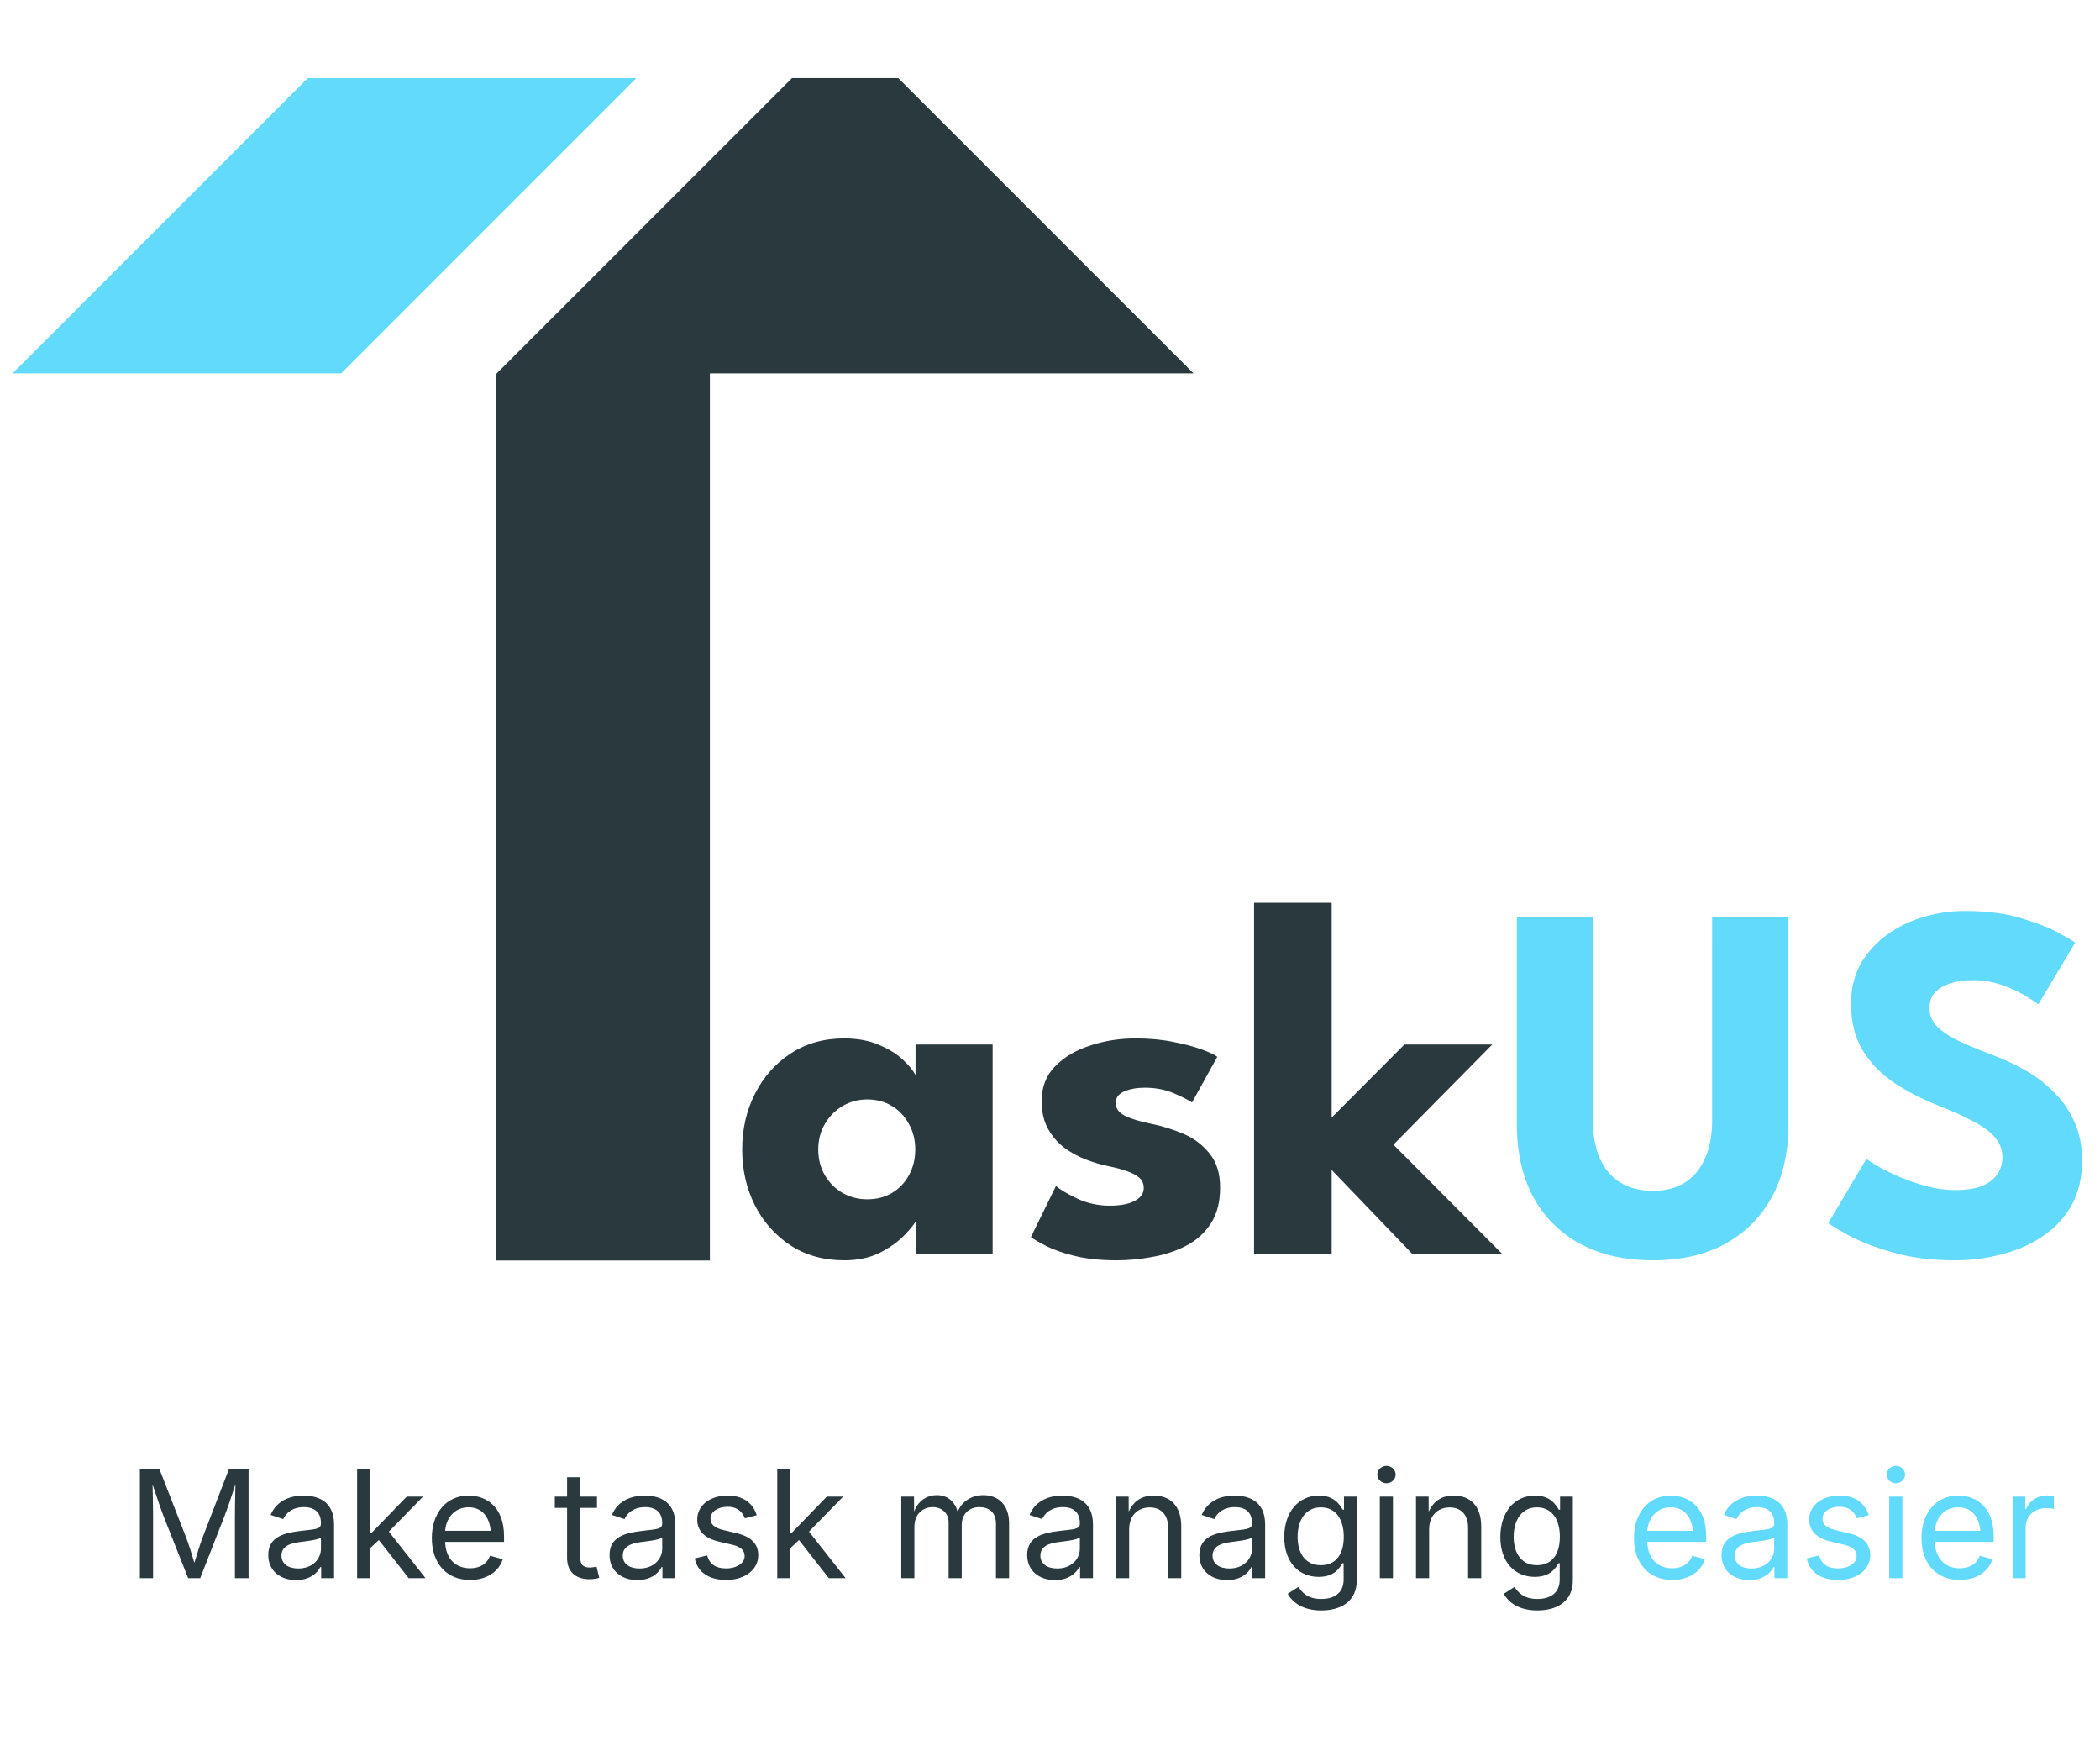
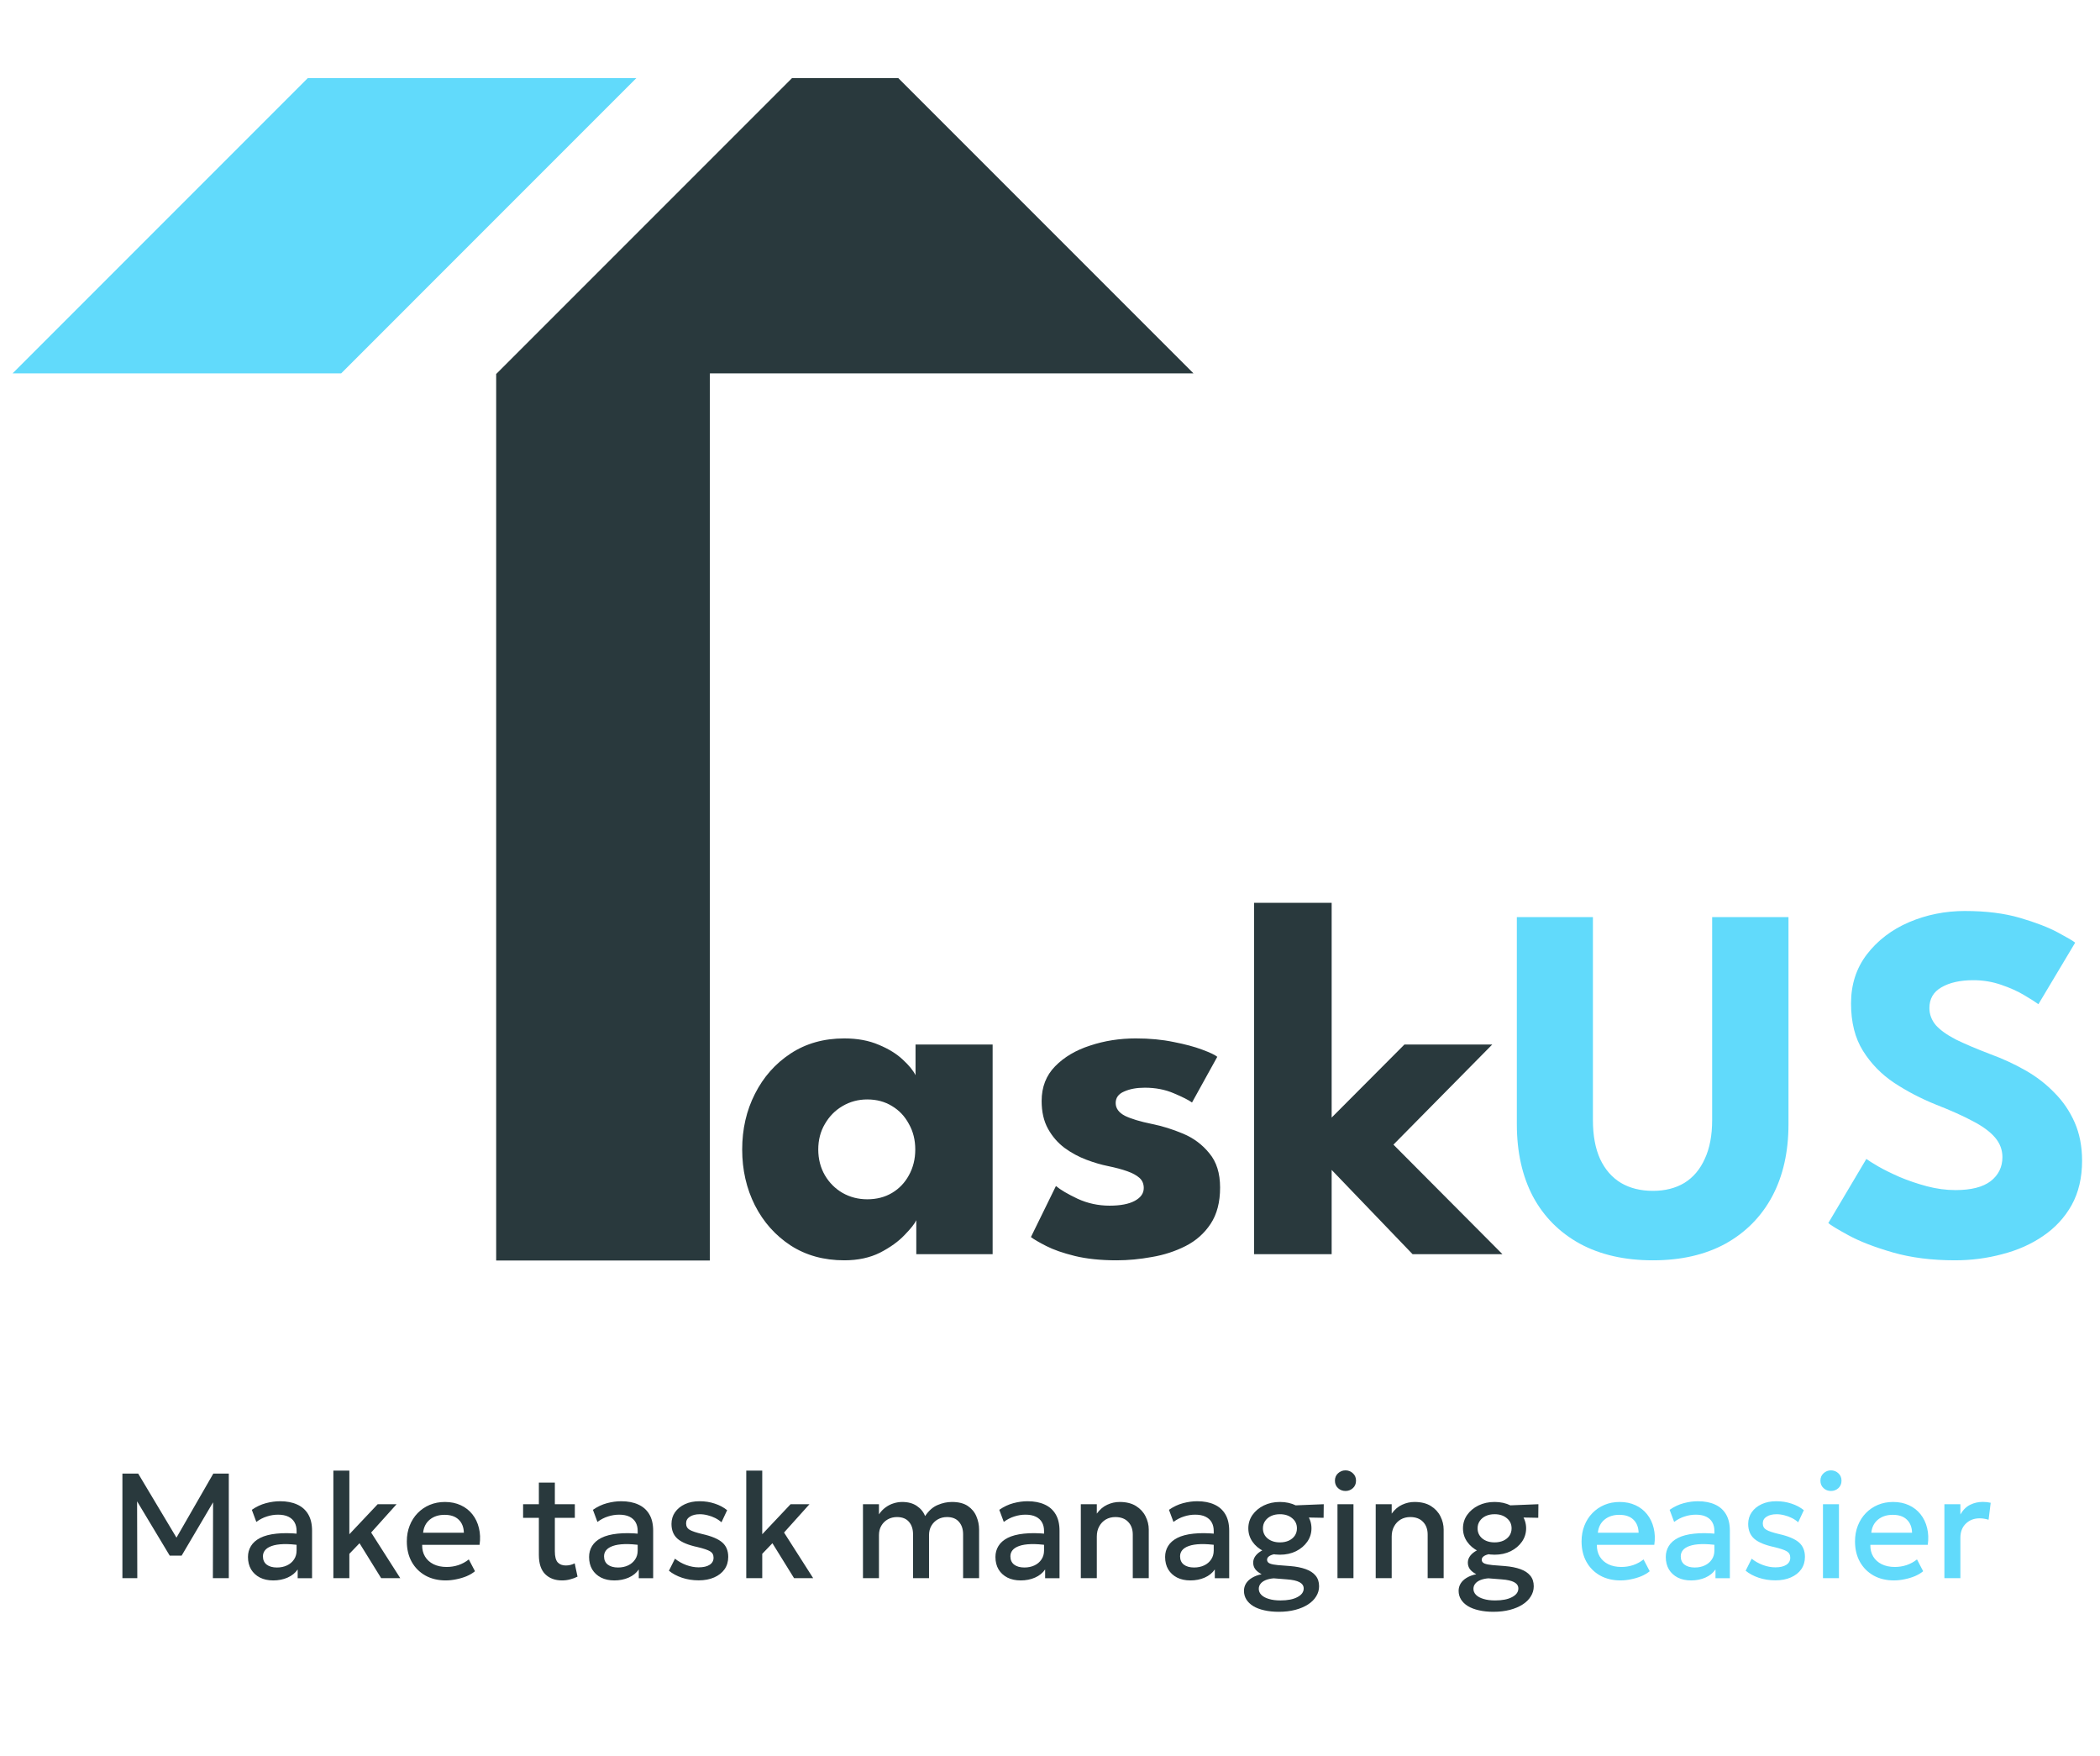
<svg xmlns="http://www.w3.org/2000/svg" width="1400" height="1170" viewBox="0 0 449.792 360" version="1.1" id="svg1" xml:space="preserve">
  <defs id="defs1" />
  <g id="layer1">
    <g id="g1" transform="matrix(0.2645833,0,0,0.2645833,-2.469202,2.950766)">
      <path d="M 530.748,141.752 411,261.503 V 620.252 979 H 497.5 584 V 620 261 H 779.748 975.497 L 856,141.5 736.503,22 H 693.5 650.497 L 530.748,141.752" stroke="none" fill="#555555" fill-rule="evenodd" id="path1" style="fill:#29393d;fill-opacity:1" />
      <path d="M 139,141.5 19.503,261 h 133 133 L 405,141.5 524.497,22 h -133 -133 L 139,141.5" stroke="none" fill="#61dafb" fill-rule="evenodd" id="path2" />
    </g>
    <path style="font-weight:bold;font-size:109.361px;font-family:'League Spartan';-inkscape-font-specification:'League Spartan Bold';fill:#29393d;stroke-width:0.265" d="m 196.257,260.62 v -7.272 q -0.492,1.094 -2.515,3.171 -1.968,2.078 -5.249,3.773 -3.281,1.64 -7.655,1.64 -6.562,0 -11.483,-3.171 -4.921,-3.226 -7.655,-8.585 -2.734,-5.413 -2.734,-11.975 0,-6.562 2.734,-11.92 2.734,-5.413 7.655,-8.64 4.921,-3.226 11.483,-3.226 4.21,0 7.382,1.367 3.171,1.312 5.14,3.171 1.968,1.804 2.734,3.336 v -6.562 h 16.514 v 44.893 z m -20.997,-22.419 q 0,3.062 1.422,5.523 1.422,2.406 3.773,3.773 2.406,1.367 5.304,1.367 3.007,0 5.304,-1.367 2.297,-1.367 3.609,-3.773 1.367,-2.461 1.367,-5.523 0,-3.062 -1.367,-5.468 -1.312,-2.461 -3.609,-3.828 -2.297,-1.422 -5.304,-1.422 -2.898,0 -5.304,1.422 -2.351,1.367 -3.773,3.828 -1.422,2.406 -1.422,5.468 z m 68.023,-23.786 q 4.429,0 8.093,0.766 3.664,0.711 6.124,1.64 2.515,0.93 3.226,1.531 l -5.413,9.788 q -1.039,-0.766 -3.882,-1.968 -2.789,-1.203 -6.234,-1.203 -2.625,0 -4.429,0.82 -1.804,0.766 -1.804,2.461 0,1.695 1.968,2.734 2.023,0.984 5.796,1.75 3.281,0.656 6.671,2.078 3.39,1.422 5.632,4.21 2.297,2.734 2.297,7.327 0,4.703 -2.023,7.765 -2.023,3.062 -5.359,4.757 -3.336,1.695 -7.218,2.351 -3.882,0.711 -7.546,0.711 -5.14,0 -8.968,-0.93 -3.773,-0.93 -6.124,-2.133 -2.351,-1.203 -3.281,-1.914 l 5.359,-10.936 q 1.422,1.203 4.648,2.734 3.226,1.476 6.835,1.476 3.5,0 5.413,-1.039 1.914,-1.039 1.914,-2.734 0,-1.367 -0.93,-2.187 -0.93,-0.82 -2.625,-1.422 -1.695,-0.601 -4.101,-1.094 -2.187,-0.437 -4.648,-1.367 -2.461,-0.93 -4.648,-2.515 -2.187,-1.64 -3.554,-4.101 -1.367,-2.461 -1.367,-5.96 0,-4.484 2.898,-7.437 2.898,-2.953 7.491,-4.429 4.593,-1.531 9.788,-1.531 z m 57.524,1.312 h 18.81 l -21.161,21.435 23.349,23.458 h -19.248 l -17.334,-18.045 v 18.045 h -16.623 v -75.24 h 16.623 v 45.986 z" id="text5" aria-label="ask" />
    <path style="font-weight:bold;font-size:109.361px;font-family:'League Spartan';-inkscape-font-specification:'League Spartan Bold';fill:#61dafb;stroke-width:0.265" d="m 366.72,188.442 h 16.349 v 44.346 q 0,8.913 -3.5,15.475 -3.5,6.507 -10.007,10.116 -6.507,3.554 -15.529,3.554 -9.077,0 -15.639,-3.554 -6.562,-3.609 -10.061,-10.116 -3.445,-6.562 -3.445,-15.475 v -44.346 h 16.295 v 43.471 q 0,4.921 1.531,8.311 1.586,3.39 4.484,5.14 2.898,1.695 6.835,1.695 3.882,0 6.726,-1.695 2.843,-1.75 4.374,-5.14 1.586,-3.39 1.586,-8.311 z m 54.188,-1.312 q 6.726,0 11.756,1.476 5.031,1.476 8.093,3.117 3.062,1.64 3.718,2.187 l -7.874,13.178 q -0.875,-0.656 -3.007,-1.914 -2.078,-1.258 -4.976,-2.242 -2.843,-0.984 -5.96,-0.984 -4.21,0 -6.835,1.531 -2.57,1.476 -2.57,4.429 0,2.023 1.367,3.664 1.422,1.586 4.265,3.062 2.898,1.422 7.327,3.117 4.046,1.476 7.601,3.5 3.554,2.023 6.234,4.812 2.734,2.734 4.32,6.343 1.586,3.609 1.586,8.202 0,5.468 -2.242,9.514 -2.242,3.992 -6.124,6.616 -3.828,2.625 -8.749,3.882 -4.867,1.312 -10.116,1.312 -7.437,0 -13.342,-1.695 -5.851,-1.695 -9.46,-3.664 -3.609,-1.968 -4.32,-2.625 l 8.147,-13.725 q 0.656,0.492 2.515,1.586 1.914,1.094 4.648,2.297 2.734,1.148 5.796,1.968 3.117,0.82 6.124,0.82 5.031,0 7.546,-1.914 2.515,-1.968 2.515,-5.14 0,-2.351 -1.586,-4.21 -1.586,-1.859 -4.757,-3.5 -3.171,-1.695 -7.929,-3.554 -4.757,-1.914 -8.913,-4.648 -4.101,-2.734 -6.671,-6.835 -2.57,-4.101 -2.57,-10.171 0,-6.07 3.39,-10.499 3.445,-4.484 9.022,-6.89 5.632,-2.406 12.03,-2.406 z" id="text2" aria-label="US" />
  </g>
-   <text x="224.89" y="330" text-anchor="middle" style="font-family:'Geologica', system-ui, -apple-system, sans-serif; font-size:32px; font-weight:400; fill:#29393d;">
-     Make task managing <tspan style="fill:#61dafb;">easier</tspan>
-   </text>
+   <g id="text1" style="font-size:31.561px;font-family:Geologica, system-ui, '-apple-system', sans-serif;text-anchor:middle;fill:#29393d;stroke-width:0.986" transform="scale(0.9862895,1.013901)" aria-label="Make task managing easier ">
+     <path d="M 26.583,325.476 V 303.383 H 30.008 l 9.011,14.66 -1.373,0.016 8.679,-14.676 h 3.361 v 22.093 h -3.456 l 0.047,-17.39 0.679,0.237 -7.512,12.388 h -2.588 l -7.654,-12.388 0.568,-0.237 0.047,17.39 z m 32.729,0.473 q -1.625,0 -2.856,-0.6 -1.231,-0.615 -1.925,-1.72 -0.679,-1.12 -0.679,-2.635 0,-1.278 0.647,-2.304 0.647,-1.042 2.004,-1.72 1.373,-0.679 3.519,-0.899 2.146,-0.237 5.16,0.063 l 0.063,2.399 q -2.146,-0.3 -3.693,-0.252 -1.547,0.047 -2.541,0.395 -0.978,0.331 -1.452,0.899 -0.458,0.552 -0.458,1.278 0,1.136 0.805,1.752 0.821,0.615 2.241,0.615 1.215,0 2.178,-0.442 0.963,-0.442 1.515,-1.247 0.568,-0.805 0.568,-1.894 v -4.15 q 0,-1.042 -0.442,-1.799 -0.442,-0.773 -1.341,-1.199 -0.899,-0.426 -2.241,-0.426 -1.231,0 -2.43,0.379 -1.199,0.363 -2.288,1.152 l -0.978,-2.556 q 1.468,-0.994 3.061,-1.404 1.594,-0.41 3.061,-0.41 2.178,0 3.724,0.694 1.562,0.679 2.399,2.067 0.836,1.373 0.836,3.472 v 10.021 h -3.125 v -1.846 q -0.789,1.12 -2.194,1.72 -1.404,0.6 -3.14,0.6 z m 13.082,-0.473 v -22.724 h 3.472 v 13.445 l 6.154,-6.344 h 4.103 l -5.523,5.981 6.328,9.642 H 82.778 l -4.703,-7.385 -2.209,2.241 v 5.144 z m 24.428,0.473 q -2.525,0 -4.434,-1.026 -1.909,-1.042 -2.983,-2.904 -1.057,-1.862 -1.057,-4.324 0,-1.799 0.615,-3.314 0.615,-1.531 1.736,-2.651 1.12,-1.12 2.62,-1.736 1.515,-0.615 3.298,-0.615 1.941,0 3.456,0.694 1.515,0.679 2.509,1.909 1.01,1.231 1.42,2.888 0.426,1.641 0.142,3.566 H 91.679 q -0.032,1.404 0.615,2.462 0.647,1.042 1.846,1.625 1.215,0.584 2.856,0.584 1.326,0 2.556,-0.395 1.247,-0.41 2.257,-1.199 l 1.341,2.493 q -0.757,0.615 -1.831,1.057 -1.073,0.426 -2.241,0.647 -1.168,0.237 -2.257,0.237 z m -4.939,-10.068 h 8.853 q -0.047,-1.767 -1.136,-2.777 -1.073,-1.01 -3.061,-1.01 -1.925,0 -3.203,1.01 -1.262,1.01 -1.452,2.777 z m 30.173,10.068 q -2.288,0 -3.661,-1.326 -1.373,-1.326 -1.373,-4.056 v -15.276 h 3.472 v 4.561 h 4.34 v 2.872 h -4.34 v 7.086 q 0,1.641 0.615,2.32 0.631,0.663 1.767,0.663 0.552,0 1.042,-0.126 0.489,-0.126 0.884,-0.331 l 0.615,2.809 q -0.679,0.347 -1.562,0.568 -0.868,0.237 -1.799,0.237 z m -8.458,-13.224 v -2.872 h 3.882 v 2.872 z m 19.789,13.224 q -1.625,0 -2.856,-0.6 -1.231,-0.615 -1.925,-1.72 -0.679,-1.12 -0.679,-2.635 0,-1.278 0.647,-2.304 0.647,-1.042 2.004,-1.72 1.373,-0.679 3.519,-0.899 2.146,-0.237 5.16,0.063 l 0.063,2.399 q -2.146,-0.3 -3.693,-0.252 -1.547,0.047 -2.541,0.395 -0.978,0.331 -1.452,0.899 -0.458,0.552 -0.458,1.278 0,1.136 0.805,1.752 0.821,0.615 2.241,0.615 1.215,0 2.178,-0.442 0.963,-0.442 1.515,-1.247 0.568,-0.805 0.568,-1.894 v -4.15 q 0,-1.042 -0.442,-1.799 -0.442,-0.773 -1.341,-1.199 -0.899,-0.426 -2.241,-0.426 -1.231,0 -2.43,0.379 -1.199,0.363 -2.288,1.152 l -0.978,-2.556 q 1.468,-0.994 3.061,-1.404 1.594,-0.41 3.061,-0.41 2.178,0 3.724,0.694 1.562,0.679 2.399,2.067 0.836,1.373 0.836,3.472 v 10.021 h -3.125 v -1.846 q -0.789,1.12 -2.194,1.72 -1.404,0.6 -3.14,0.6 z m 18.353,-0.016 q -1.941,0 -3.63,-0.552 -1.689,-0.552 -2.841,-1.483 l 1.31,-2.541 q 1.089,0.852 2.446,1.341 1.373,0.489 2.698,0.489 1.531,0 2.383,-0.537 0.852,-0.537 0.852,-1.499 0,-0.915 -0.742,-1.341 -0.726,-0.442 -2.777,-0.915 -2.951,-0.615 -4.292,-1.736 -1.326,-1.136 -1.326,-3.14 0,-1.404 0.773,-2.478 0.789,-1.089 2.162,-1.704 1.373,-0.615 3.172,-0.615 1.752,0 3.298,0.505 1.547,0.489 2.683,1.389 l -1.231,2.556 q -0.584,-0.521 -1.357,-0.899 -0.773,-0.379 -1.641,-0.584 -0.852,-0.221 -1.704,-0.221 -1.326,0 -2.162,0.521 -0.821,0.505 -0.821,1.404 0,0.931 0.789,1.373 0.789,0.442 2.714,0.884 3.03,0.663 4.34,1.767 1.31,1.105 1.31,3.061 0,1.499 -0.805,2.62 -0.805,1.105 -2.257,1.72 -1.436,0.615 -3.345,0.615 z m 10.321,-0.458 v -22.724 h 3.472 v 13.445 l 6.154,-6.344 h 4.103 l -5.523,5.981 6.328,9.642 h -4.15 l -4.703,-7.385 -2.209,2.241 v 5.144 z m 25.344,0 v -15.623 h 3.472 v 2.146 q 0.631,-0.915 1.452,-1.483 0.821,-0.584 1.736,-0.852 0.915,-0.284 1.862,-0.284 1.909,0 3.172,0.836 1.278,0.836 1.799,2.146 1.168,-1.704 2.714,-2.336 1.546,-0.647 3.109,-0.647 2.162,0 3.456,0.852 1.294,0.852 1.862,2.194 0.584,1.341 0.584,2.762 v 10.289 h -3.472 v -9.279 q 0,-1.625 -0.899,-2.62 -0.884,-1.01 -2.588,-1.01 -1.12,0 -2.004,0.489 -0.884,0.489 -1.404,1.357 -0.505,0.852 -0.505,1.973 v 9.09 h -3.472 v -9.279 q 0,-1.625 -0.884,-2.62 -0.884,-1.01 -2.604,-1.01 -1.105,0 -2.004,0.489 -0.884,0.489 -1.404,1.357 -0.505,0.852 -0.505,1.973 v 9.09 z m 34.228,0.473 q -1.625,0 -2.856,-0.6 -1.231,-0.615 -1.925,-1.72 -0.679,-1.12 -0.679,-2.635 0,-1.278 0.647,-2.304 0.647,-1.042 2.004,-1.72 1.373,-0.679 3.519,-0.899 2.146,-0.237 5.16,0.063 l 0.063,2.399 q -2.146,-0.3 -3.693,-0.252 -1.547,0.047 -2.541,0.395 -0.978,0.331 -1.452,0.899 -0.458,0.552 -0.458,1.278 0,1.136 0.805,1.752 0.821,0.615 2.241,0.615 1.215,0 2.178,-0.442 0.963,-0.442 1.515,-1.247 0.568,-0.805 0.568,-1.894 v -4.15 q 0,-1.042 -0.442,-1.799 -0.442,-0.773 -1.341,-1.199 -0.899,-0.426 -2.241,-0.426 -1.231,0 -2.43,0.379 -1.199,0.363 -2.288,1.152 l -0.978,-2.556 q 1.468,-0.994 3.061,-1.404 1.594,-0.41 3.061,-0.41 2.178,0 3.724,0.694 1.562,0.679 2.399,2.067 0.836,1.373 0.836,3.472 v 10.021 h -3.125 v -1.846 q -0.789,1.12 -2.194,1.72 -1.404,0.6 -3.14,0.6 z m 13.082,-0.473 v -15.623 h 3.472 v 1.988 q 0.978,-1.31 2.272,-1.878 1.294,-0.584 2.683,-0.584 2.146,0 3.551,0.852 1.404,0.852 2.083,2.194 0.694,1.341 0.694,2.762 v 10.289 h -3.472 v -9.216 q 0,-1.673 -1.01,-2.683 -0.994,-1.01 -2.777,-1.01 -1.168,0 -2.083,0.521 -0.899,0.521 -1.42,1.452 -0.521,0.915 -0.521,2.146 v 8.79 z m 23.766,0.473 q -1.625,0 -2.856,-0.6 -1.231,-0.615 -1.925,-1.72 -0.679,-1.12 -0.679,-2.635 0,-1.278 0.647,-2.304 0.647,-1.042 2.004,-1.72 1.373,-0.679 3.519,-0.899 2.146,-0.237 5.16,0.063 l 0.063,2.399 q -2.146,-0.3 -3.693,-0.252 -1.547,0.047 -2.541,0.395 -0.978,0.331 -1.452,0.899 -0.458,0.552 -0.458,1.278 0,1.136 0.805,1.752 0.821,0.615 2.241,0.615 1.215,0 2.178,-0.442 0.963,-0.442 1.515,-1.247 0.568,-0.805 0.568,-1.894 v -4.15 q 0,-1.042 -0.442,-1.799 -0.442,-0.773 -1.341,-1.199 -0.899,-0.426 -2.241,-0.426 -1.231,0 -2.43,0.379 -1.199,0.363 -2.288,1.152 l -0.978,-2.556 q 1.468,-0.994 3.061,-1.404 1.594,-0.41 3.061,-0.41 2.178,0 3.724,0.694 1.562,0.679 2.399,2.067 0.836,1.373 0.836,3.472 v 10.021 h -3.125 v -1.846 q -0.789,1.12 -2.194,1.72 -1.404,0.6 -3.14,0.6 z m 19.237,6.628 q -1.752,0 -3.156,-0.316 -1.404,-0.3 -2.399,-0.884 -0.978,-0.584 -1.499,-1.404 -0.521,-0.821 -0.521,-1.831 0,-0.805 0.426,-1.515 0.442,-0.71 1.294,-1.215 0.868,-0.521 2.115,-0.773 -0.931,-0.473 -1.389,-1.073 -0.442,-0.6 -0.442,-1.373 0,-0.663 0.379,-1.247 0.395,-0.6 1.105,-1.057 0.726,-0.473 1.704,-0.773 0.978,-0.3 2.162,-0.347 l 0.757,1.515 q -0.978,-0.016 -1.673,0.158 -0.679,0.158 -1.057,0.458 -0.363,0.284 -0.363,0.694 0,0.537 0.615,0.789 0.615,0.237 1.736,0.331 l 2.683,0.205 q 1.973,0.158 3.361,0.647 1.404,0.489 2.146,1.373 0.757,0.884 0.757,2.241 0,1.152 -0.631,2.13 -0.615,0.994 -1.783,1.72 -1.152,0.726 -2.762,1.136 -1.61,0.41 -3.566,0.41 z m 0.347,-2.399 q 2.351,0 3.693,-0.71 1.357,-0.694 1.357,-1.815 0,-0.852 -0.899,-1.326 -0.899,-0.473 -2.746,-0.6 l -2.872,-0.221 q -1.01,0.079 -1.752,0.379 -0.726,0.3 -1.105,0.773 -0.379,0.473 -0.379,1.073 0,0.726 0.568,1.278 0.568,0.552 1.625,0.852 1.057,0.316 2.509,0.316 z m -0.11,-9.658 q -1.957,0 -3.519,-0.742 -1.546,-0.742 -2.446,-2.004 -0.899,-1.262 -0.899,-2.825 0,-1.562 0.899,-2.825 0.915,-1.262 2.462,-2.004 1.562,-0.742 3.503,-0.742 1.941,0 3.488,0.742 1.546,0.742 2.446,2.004 0.915,1.262 0.915,2.825 0,1.546 -0.899,2.809 -0.899,1.262 -2.446,2.02 -1.546,0.742 -3.503,0.742 z m 0,-2.604 q 1.073,0 1.909,-0.363 0.836,-0.379 1.31,-1.042 0.473,-0.679 0.473,-1.562 0,-1.326 -1.042,-2.146 -1.026,-0.836 -2.651,-0.836 -1.089,0 -1.925,0.379 -0.821,0.379 -1.294,1.057 -0.473,0.663 -0.473,1.546 0,1.31 1.026,2.146 1.042,0.821 2.667,0.821 z m 2.43,-5.318 -1.294,-2.414 8.38,-0.331 -0.032,2.872 z m 10.068,12.877 v -15.623 h 3.472 v 15.623 z m 1.736,-18.416 q -0.931,0 -1.61,-0.6 -0.679,-0.6 -0.679,-1.578 0,-0.963 0.679,-1.562 0.679,-0.615 1.61,-0.615 0.931,0 1.61,0.615 0.679,0.6 0.679,1.562 0,0.978 -0.679,1.578 -0.679,0.6 -1.61,0.6 z m 6.565,18.416 v -15.623 h 3.472 v 1.988 q 0.978,-1.31 2.272,-1.878 1.294,-0.584 2.683,-0.584 2.146,0 3.551,0.852 1.404,0.852 2.083,2.194 0.694,1.341 0.694,2.762 v 10.289 h -3.472 v -9.216 q 0,-1.673 -1.01,-2.683 -0.994,-1.01 -2.777,-1.01 -1.168,0 -2.083,0.521 -0.899,0.521 -1.42,1.452 -0.521,0.915 -0.521,2.146 v 8.79 z m 25.58,7.101 q -1.752,0 -3.156,-0.316 -1.404,-0.3 -2.399,-0.884 -0.978,-0.584 -1.499,-1.404 -0.521,-0.821 -0.521,-1.831 0,-0.805 0.426,-1.515 0.442,-0.71 1.294,-1.215 0.868,-0.521 2.115,-0.773 -0.931,-0.473 -1.389,-1.073 -0.442,-0.6 -0.442,-1.373 0,-0.663 0.379,-1.247 0.395,-0.6 1.105,-1.057 0.726,-0.473 1.704,-0.773 0.978,-0.3 2.162,-0.347 l 0.757,1.515 q -0.978,-0.016 -1.673,0.158 -0.679,0.158 -1.057,0.458 -0.363,0.284 -0.363,0.694 0,0.537 0.615,0.789 0.615,0.237 1.736,0.331 l 2.683,0.205 q 1.973,0.158 3.361,0.647 1.404,0.489 2.146,1.373 0.757,0.884 0.757,2.241 0,1.152 -0.631,2.13 -0.615,0.994 -1.783,1.72 -1.152,0.726 -2.762,1.136 -1.61,0.41 -3.566,0.41 z m 0.347,-2.399 q 2.351,0 3.693,-0.71 1.357,-0.694 1.357,-1.815 0,-0.852 -0.899,-1.326 -0.899,-0.473 -2.746,-0.6 l -2.872,-0.221 q -1.01,0.079 -1.752,0.379 -0.726,0.3 -1.105,0.773 -0.379,0.473 -0.379,1.073 0,0.726 0.568,1.278 0.568,0.552 1.625,0.852 1.057,0.316 2.509,0.316 z m -0.11,-9.658 q -1.957,0 -3.519,-0.742 -1.546,-0.742 -2.446,-2.004 -0.899,-1.262 -0.899,-2.825 0,-1.562 0.899,-2.825 0.915,-1.262 2.462,-2.004 1.562,-0.742 3.503,-0.742 1.941,0 3.488,0.742 1.546,0.742 2.446,2.004 0.915,1.262 0.915,2.825 0,1.546 -0.899,2.809 -0.899,1.262 -2.446,2.02 -1.547,0.742 -3.503,0.742 z m 0,-2.604 q 1.073,0 1.909,-0.363 0.836,-0.379 1.31,-1.042 0.473,-0.679 0.473,-1.562 0,-1.326 -1.042,-2.146 -1.026,-0.836 -2.651,-0.836 -1.089,0 -1.925,0.379 -0.821,0.379 -1.294,1.057 -0.473,0.663 -0.473,1.546 0,1.31 1.026,2.146 1.042,0.821 2.667,0.821 z m 2.43,-5.318 -1.294,-2.414 8.38,-0.331 -0.032,2.872 z" id="path4" />
+     <path style="fill:#61dafb" d="m 351.933,325.949 q -2.525,0 -4.434,-1.026 -1.909,-1.042 -2.983,-2.904 -1.057,-1.862 -1.057,-4.324 0,-1.799 0.615,-3.314 0.615,-1.531 1.736,-2.651 1.12,-1.12 2.62,-1.736 1.515,-0.615 3.298,-0.615 1.941,0 3.456,0.694 1.515,0.679 2.509,1.909 1.01,1.231 1.42,2.888 0.426,1.641 0.142,3.566 h -12.467 q -0.032,1.404 0.615,2.462 0.647,1.042 1.846,1.625 1.215,0.584 2.856,0.584 1.326,0 2.556,-0.395 1.247,-0.41 2.257,-1.199 l 1.341,2.493 q -0.757,0.615 -1.831,1.057 -1.073,0.426 -2.241,0.647 -1.168,0.237 -2.257,0.237 z m -4.939,-10.068 h 8.853 q -0.047,-1.767 -1.136,-2.777 -1.073,-1.01 -3.061,-1.01 -1.925,0 -3.203,1.01 -1.262,1.01 -1.452,2.777 z m 20.215,10.068 q -1.625,0 -2.856,-0.6 -1.231,-0.615 -1.925,-1.72 -0.679,-1.12 -0.679,-2.635 0,-1.278 0.647,-2.304 0.647,-1.042 2.004,-1.72 1.373,-0.679 3.519,-0.899 2.146,-0.237 5.16,0.063 l 0.063,2.399 q -2.146,-0.3 -3.693,-0.252 -1.547,0.047 -2.541,0.395 -0.978,0.331 -1.452,0.899 -0.458,0.552 -0.458,1.278 0,1.136 0.805,1.752 0.821,0.615 2.241,0.615 1.215,0 2.178,-0.442 0.963,-0.442 1.515,-1.247 0.568,-0.805 0.568,-1.894 v -4.15 q 0,-1.042 -0.442,-1.799 -0.442,-0.773 -1.341,-1.199 -0.899,-0.426 -2.241,-0.426 -1.231,0 -2.43,0.379 -1.199,0.363 -2.288,1.152 l -0.978,-2.556 q 1.468,-0.994 3.061,-1.404 1.594,-0.41 3.061,-0.41 2.178,0 3.724,0.694 1.562,0.679 2.399,2.067 0.836,1.373 0.836,3.472 v 10.021 h -3.125 v -1.846 q -0.789,1.12 -2.194,1.72 -1.404,0.6 -3.14,0.6 z m 18.353,-0.016 q -1.941,0 -3.63,-0.552 -1.689,-0.552 -2.841,-1.483 l 1.31,-2.541 q 1.089,0.852 2.446,1.341 1.373,0.489 2.698,0.489 1.531,0 2.383,-0.537 0.852,-0.537 0.852,-1.499 0,-0.915 -0.742,-1.341 -0.726,-0.442 -2.777,-0.915 -2.951,-0.615 -4.292,-1.736 -1.326,-1.136 -1.326,-3.14 0,-1.404 0.773,-2.478 0.789,-1.089 2.162,-1.704 1.373,-0.615 3.172,-0.615 1.752,0 3.298,0.505 1.547,0.489 2.683,1.389 l -1.231,2.556 q -0.584,-0.521 -1.357,-0.899 -0.773,-0.379 -1.641,-0.584 -0.852,-0.221 -1.704,-0.221 -1.326,0 -2.162,0.521 -0.821,0.505 -0.821,1.404 0,0.931 0.789,1.373 0.789,0.442 2.714,0.884 3.03,0.663 4.34,1.767 1.31,1.105 1.31,3.061 0,1.499 -0.805,2.62 -0.805,1.105 -2.257,1.72 -1.436,0.615 -3.345,0.615 z m 10.321,-0.458 v -15.623 h 3.472 v 15.623 z m 1.736,-18.416 q -0.931,0 -1.61,-0.6 -0.679,-0.6 -0.679,-1.578 0,-0.963 0.679,-1.562 0.679,-0.615 1.61,-0.615 0.931,0 1.61,0.615 0.679,0.6 0.679,1.562 0,0.978 -0.679,1.578 -0.679,0.6 -1.61,0.6 z m 13.698,18.889 q -2.525,0 -4.434,-1.026 -1.909,-1.042 -2.983,-2.904 -1.057,-1.862 -1.057,-4.324 0,-1.799 0.615,-3.314 0.615,-1.531 1.736,-2.651 1.12,-1.12 2.62,-1.736 1.515,-0.615 3.298,-0.615 1.941,0 3.456,0.694 1.515,0.679 2.509,1.909 1.01,1.231 1.42,2.888 0.426,1.641 0.142,3.566 h -12.467 q -0.032,1.404 0.615,2.462 0.647,1.042 1.846,1.625 1.215,0.584 2.856,0.584 1.326,0 2.556,-0.395 1.247,-0.41 2.257,-1.199 l 1.341,2.493 q -0.757,0.615 -1.831,1.057 -1.073,0.426 -2.241,0.647 -1.168,0.237 -2.257,0.237 z m -4.939,-10.068 h 8.853 q -0.047,-1.767 -1.136,-2.777 -1.073,-1.01 -3.061,-1.01 -1.925,0 -3.203,1.01 -1.262,1.01 -1.452,2.777 z m 15.875,9.595 v -15.623 h 3.472 v 2.162 q 0.884,-1.468 2.146,-2.051 1.262,-0.6 2.714,-0.6 0.473,0 0.899,0.047 0.426,0.047 0.821,0.142 l -0.458,3.582 q -0.473,-0.142 -0.963,-0.221 -0.489,-0.079 -0.978,-0.079 -1.815,0 -2.998,1.12 -1.184,1.105 -1.184,3.014 v 8.506 z" id="path5" />
+   </g>
</svg>
